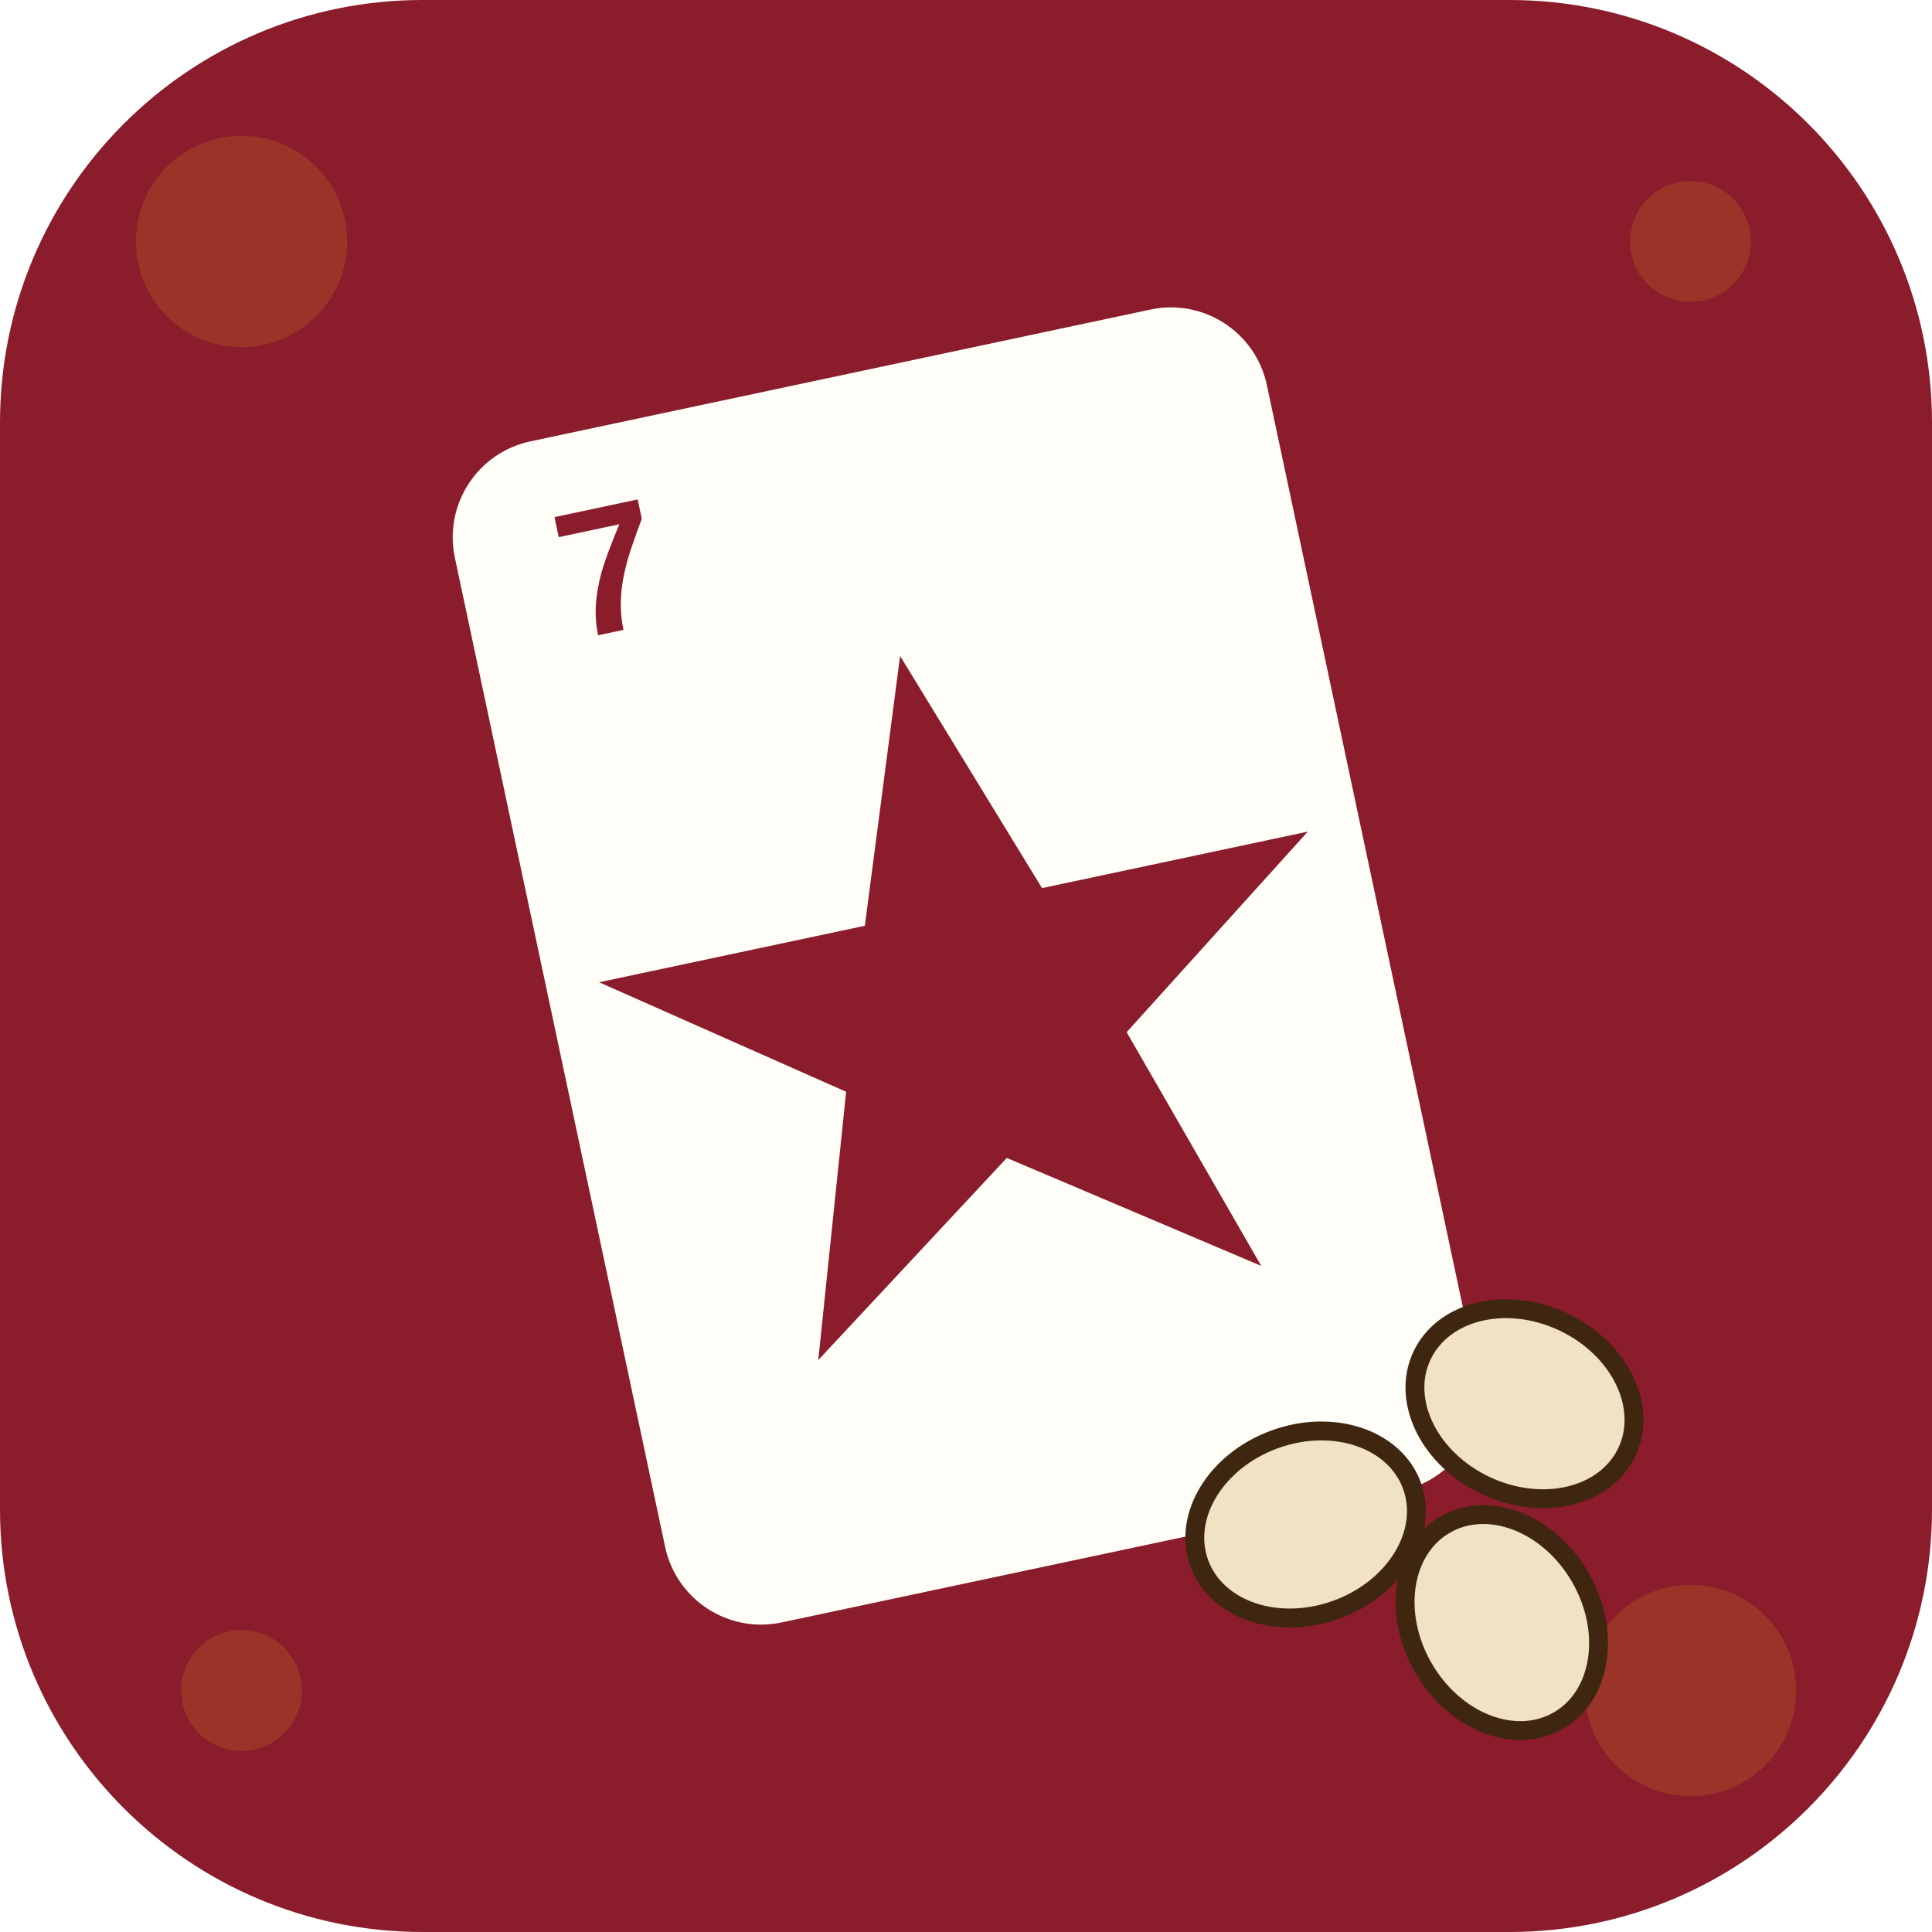
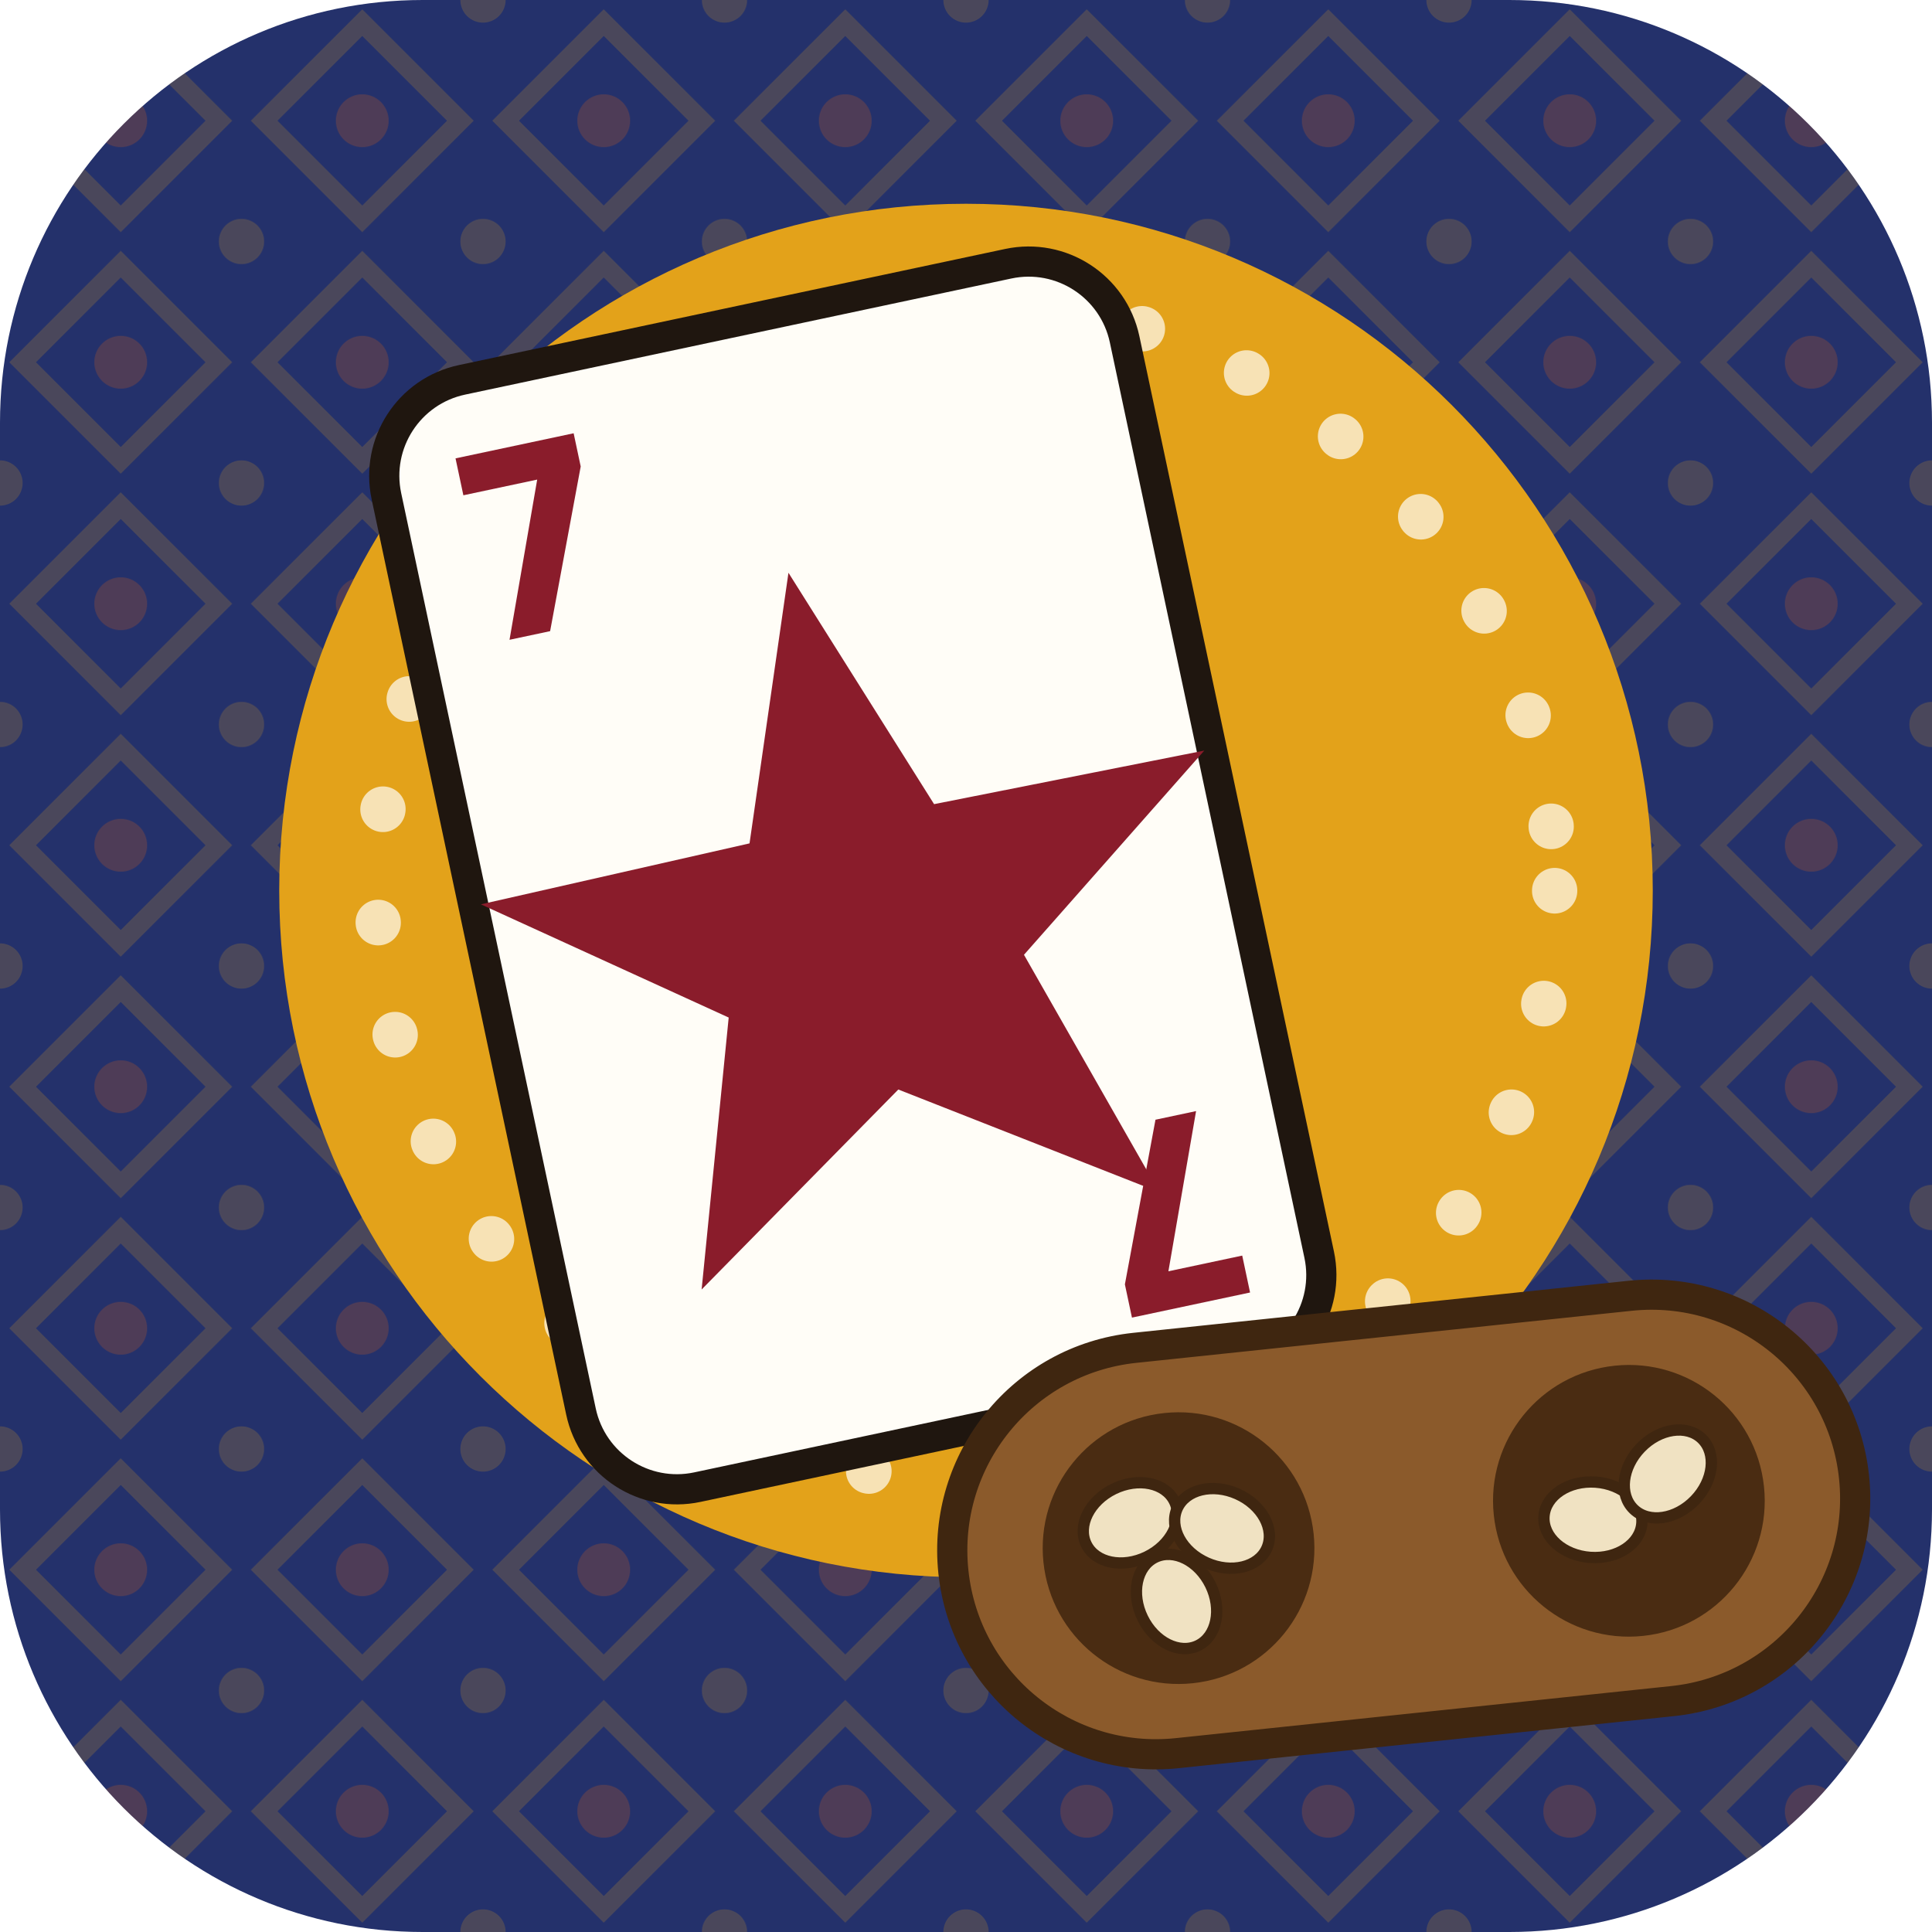
<svg xmlns="http://www.w3.org/2000/svg" viewBox="0 0 512 512">
-   <rect width="512" height="512" rx="112" fill="#8a1c2b" />
-   <g opacity="0.18" fill="#e3a21a">
-     <circle cx="64" cy="64" r="28" />
-     <circle cx="448" cy="448" r="28" />
-     <circle cx="448" cy="64" r="16" />
-     <circle cx="64" cy="448" r="16" />
+   <defs>
+     <clipPath id="tile">
+       <rect width="512" height="512" rx="112" />
+     </clipPath>
+     <pattern id="ankara" width="64" height="64" patternUnits="userSpaceOnUse">
+       <path d="M32 6 58 32 32 58 6 32Z" fill="none" stroke="#e3a21a" stroke-width="5" />
+       <circle cx="32" cy="32" r="7" fill="#f76707" />
+       <circle cx="0" cy="0" r="6" fill="#e3a21a" />
+       <circle cx="64" cy="0" r="6" fill="#e3a21a" />
+       <circle cx="0" cy="64" r="6" fill="#e3a21a" />
+       <circle cx="64" cy="64" r="6" fill="#e3a21a" />
+     </pattern>
+   </defs>
+   <g clip-path="url(#tile)">
+     <rect width="512" height="512" fill="#24316b" />
+     <rect width="512" height="512" fill="url(#ankara)" opacity="0.2" />
+     <circle cx="256" cy="236" r="182" fill="#e3a21a" />
+     <circle cx="256" cy="236" r="156" fill="none" stroke="#fffdf7" stroke-width="12" stroke-linecap="round" stroke-dasharray="0.1 30" opacity="0.7" />
  </g>
-   <g transform="rotate(-12 256 256)">
-     <rect x="146" y="96" width="220" height="320" rx="26" fill="#fffdf7" />
-     <polygon fill="#8a1c2b" points="256,172 280,240 352,240 294,282 316,350 256,308 196,350 218,282 160,240 232,240" />
-     <text x="172" y="150" font-family="Arial, sans-serif" font-weight="900" font-size="48" fill="#8a1c2b">7</text>
+   <g transform="rotate(-12 226 232)">
+     <rect x="126" y="82" width="200" height="300" rx="26" fill="#fffdf7" stroke="#1f160f" stroke-width="8" />
+     <polygon fill="#8a1c2b" points="226,150 251,218 324,219 266,262 288,331 226,290 164,331 186,262 128,219 201,218" />
+     <path fill="#8a1c2b" d="M146 102h32v9l-17 41h-11l16-40h-20z" />
+     <path fill="#8a1c2b" d="M146 102h32v9l-17 41h-11l16-40h-20z" transform="rotate(180 226 232)" />
  </g>
-   <g stroke="#3f2610" stroke-width="5">
-     <ellipse cx="346" cy="404" rx="30" ry="24" fill="#f0e2c2" transform="rotate(-20 346 404)" />
-     <ellipse cx="404" cy="372" rx="30" ry="24" fill="#f0e2c2" transform="rotate(25 404 372)" />
-     <ellipse cx="398" cy="430" rx="30" ry="24" fill="#f0e2c2" transform="rotate(60 398 430)" />
+   <g transform="rotate(-6 372 404)">
+     <rect x="252" y="350" width="240" height="108" rx="54" fill="#8b5a2b" stroke="#3f2610" stroke-width="8" />
+     <circle cx="312" cy="404" r="36" fill="#4a2c12" />
+     <circle cx="432" cy="404" r="36" fill="#4a2c12" />
+     <g fill="#f0e2c2" stroke="#3f2610" stroke-width="3">
+       <ellipse cx="300" cy="396" rx="13" ry="10" transform="rotate(-20 300 396)" />
+       <ellipse cx="324" cy="400" rx="13" ry="10" transform="rotate(30 324 400)" />
+       <ellipse cx="310" cy="418" rx="13" ry="10" transform="rotate(70 310 418)" />
+       <ellipse cx="422" cy="408" rx="13" ry="10" transform="rotate(10 422 408)" />
+       <ellipse cx="443" cy="398" rx="13" ry="10" transform="rotate(-40 443 398)" />
+     </g>
  </g>
</svg>
